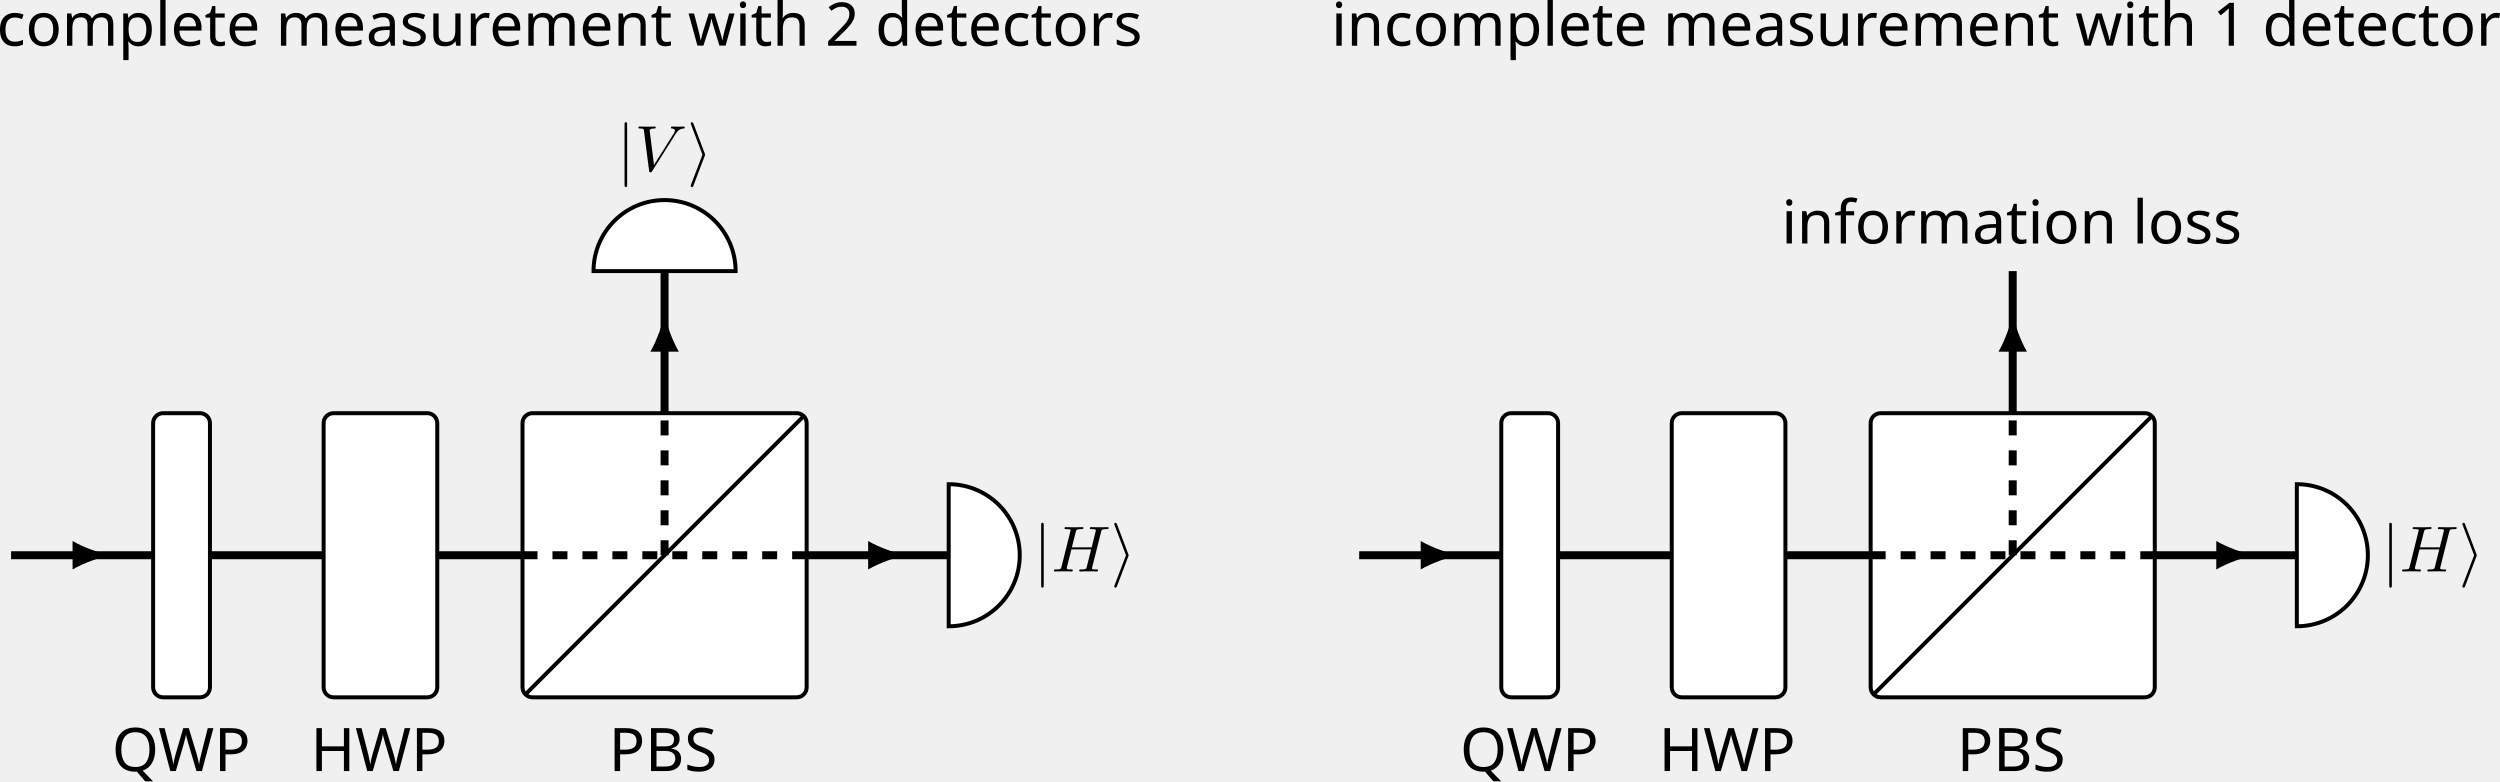
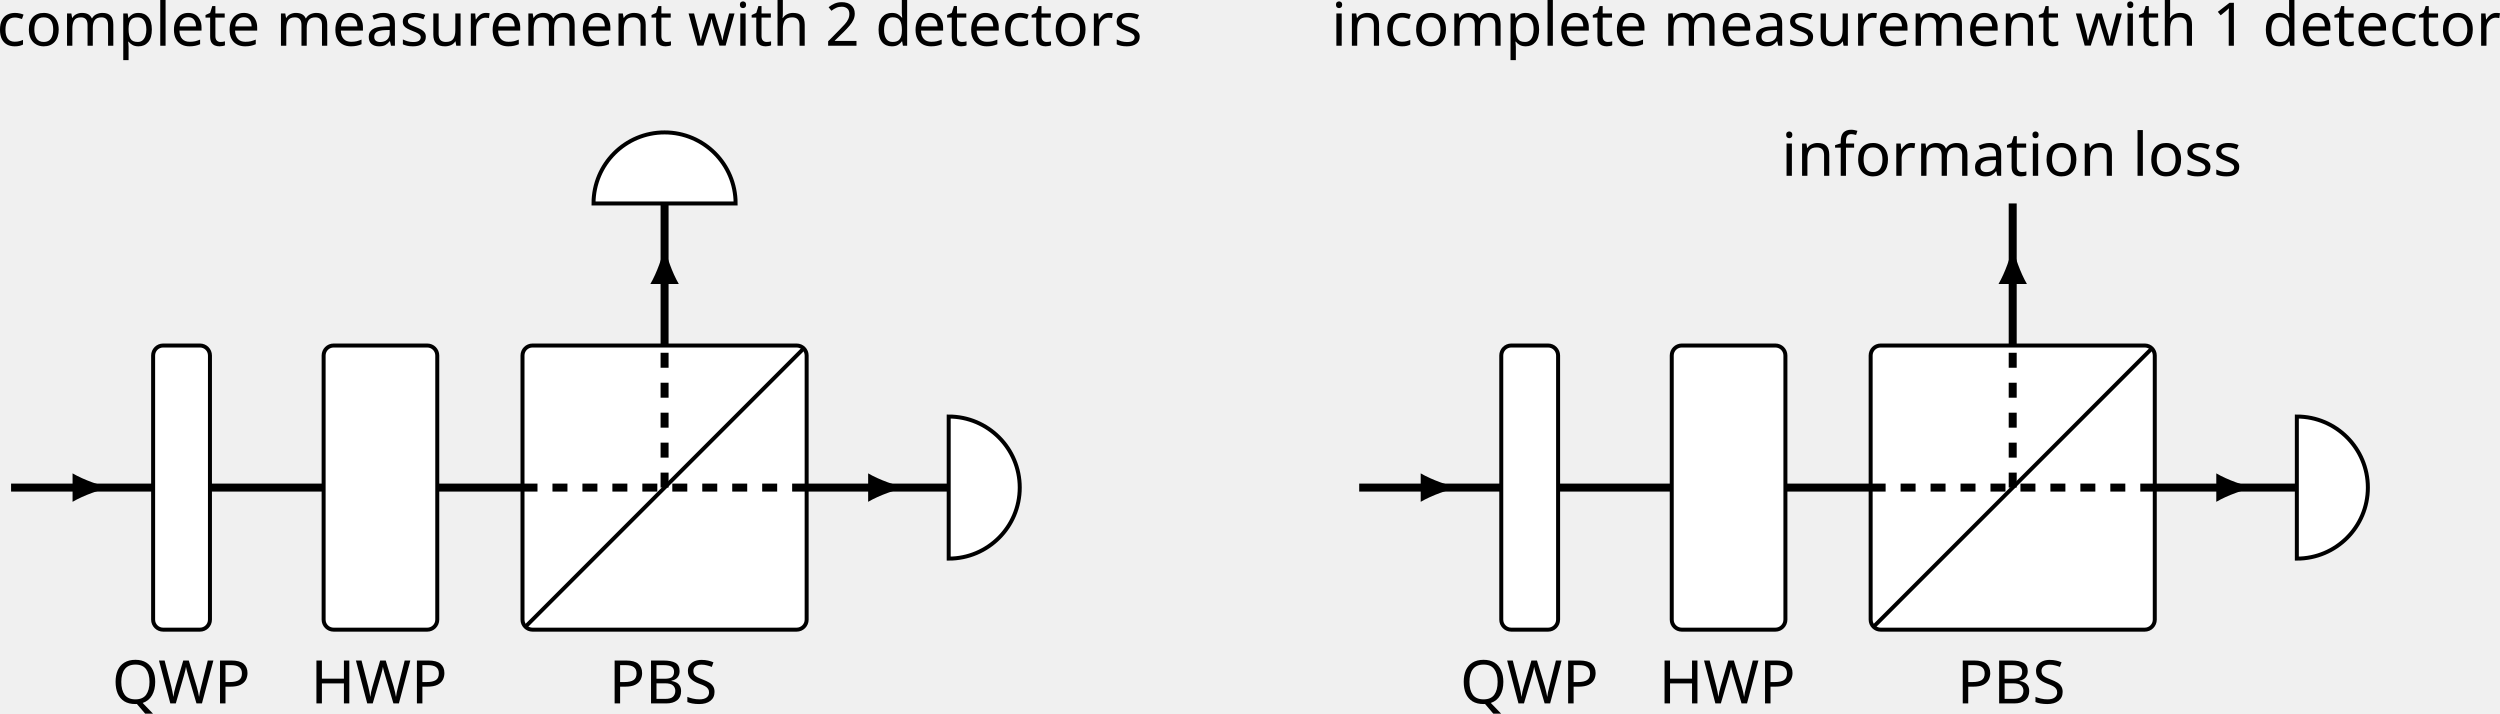
- <svg xmlns="http://www.w3.org/2000/svg" xmlns:xlink="http://www.w3.org/1999/xlink" width="498.827pt" height="155.895pt" viewBox="0 0 498.827 155.895" version="1.1" id="svg577">
+ <svg xmlns="http://www.w3.org/2000/svg" width="498.827pt" height="142.395pt" viewBox="0 0 498.827 142.395" version="1.1" id="svg577">
  <defs id="defs237">
    <g id="g235">
      <g id="glyph-0-0" />
      <g id="glyph-0-1">
        <path d="m 4.172,-0.203 c -0.703,-0.266 -2.156,-1.203 -2.156,-4.188 0,-3.375 1.812,-4.422 3.016,-4.422 1.25,0 3.016,1.125 3.016,4.422 0,1.016 -0.156,2.844 -1.531,3.844 -0.281,-0.719 -0.703,-1.375 -1.469,-1.375 -0.656,0 -1.062,0.562 -1.062,1.094 0,0.344 0.172,0.594 0.188,0.625 z m 2,-0.141 c -0.438,0.25 -0.844,0.312 -1.141,0.312 -0.656,0 -0.75,-0.609 -0.75,-0.797 0,-0.375 0.266,-0.797 0.766,-0.797 0.703,0 0.984,0.531 1.125,1.281 z m 0.531,0.25 C 8.234,-0.781 9.344,-2.438 9.344,-4.391 9.344,-7.031 7.391,-9.125 5.031,-9.125 c -2.328,0 -4.312,2.062 -4.312,4.734 0,2.609 1.969,4.672 4.312,4.672 0.406,0 0.859,-0.078 1.234,-0.188 0.203,1.234 0.375,2.422 1.578,2.422 1.328,0 1.578,-1.719 1.578,-2.391 0,-0.125 0,-0.266 -0.141,-0.266 -0.125,0 -0.141,0.109 -0.156,0.234 -0.078,0.703 -0.609,1.078 -1.172,1.078 -0.609,0 -0.938,-0.438 -1.25,-1.266 z m 0,0" id="path146" />
      </g>
      <g id="glyph-0-2">
        <path d="M 11.781,-7.578 C 12,-8.312 12.562,-8.453 13.062,-8.453 V -8.844 c -0.375,0.016 -0.781,0.031 -1.172,0.031 -0.375,0 -1.203,-0.016 -1.547,-0.031 v 0.391 c 0.875,0.016 1.125,0.453 1.125,0.688 0,0.078 -0.031,0.188 -0.062,0.266 l -1.938,5.984 -2.078,-6.344 c 0,-0.062 -0.031,-0.125 -0.031,-0.203 0,-0.391 0.75,-0.391 1.094,-0.391 V -8.844 c -0.469,0.031 -1.359,0.031 -1.844,0.031 -0.5,0 -1.047,-0.016 -1.578,-0.031 v 0.391 c 0.734,0 1,0 1.156,0.469 l 0.281,0.906 -1.797,5.562 -2.078,-6.375 C 2.578,-7.922 2.562,-8.016 2.562,-8.062 c 0,-0.391 0.75,-0.391 1.094,-0.391 V -8.844 C 3.188,-8.812 2.312,-8.812 1.812,-8.812 c -0.484,0 -1.047,-0.016 -1.578,-0.031 v 0.391 c 0.969,0 1.016,0.078 1.172,0.547 L 4,0.031 c 0.047,0.125 0.078,0.25 0.25,0.25 0.188,0 0.203,-0.094 0.25,-0.25 l 2.141,-6.578 2.156,6.578 c 0.031,0.125 0.078,0.25 0.25,0.25 0.172,0 0.203,-0.094 0.25,-0.25 z m 0,0" id="path149" />
      </g>
      <g id="glyph-0-3">
        <path d="M 2.938,-4.094 H 5.125 c 1.562,0 2.953,-1.047 2.953,-2.344 0,-1.266 -1.281,-2.406 -3.047,-2.406 H 0.453 v 0.391 h 0.312 c 1,0 1.016,0.156 1.016,0.609 v 6.828 c 0,0.469 -0.016,0.609 -1.016,0.609 h -0.312 V 0 c 0.453,-0.031 1.406,-0.031 1.906,-0.031 0.484,0 1.469,0 1.922,0.031 v -0.406 h -0.312 c -1,0 -1.031,-0.141 -1.031,-0.609 z M 2.906,-4.438 v -3.484 c 0,-0.438 0.016,-0.531 0.625,-0.531 H 4.688 c 2.062,0 2.062,1.375 2.062,2.016 0,0.609 0,2 -2.062,2 z m 0,0" id="path152" />
      </g>
      <g id="glyph-0-4">
        <path d="m 7.938,-7.844 c 0,-0.453 0.031,-0.609 1.031,-0.609 h 0.312 V -8.844 C 8.828,-8.812 7.859,-8.812 7.375,-8.812 c -0.5,0 -1.469,0 -1.922,-0.031 v 0.391 h 0.312 c 1,0 1.016,0.156 1.016,0.609 V -4.812 H 2.922 v -3.031 c 0,-0.453 0.016,-0.609 1.016,-0.609 H 4.25 V -8.844 C 3.797,-8.812 2.844,-8.812 2.344,-8.812 c -0.484,0 -1.469,0 -1.922,-0.031 v 0.391 h 0.312 c 1,0 1.031,0.156 1.031,0.609 v 6.828 c 0,0.469 -0.031,0.609 -1.031,0.609 h -0.312 V 0 C 0.875,-0.031 1.844,-0.031 2.328,-0.031 c 0.5,0 1.469,0 1.922,0.031 V -0.406 H 3.938 c -1,0 -1.016,-0.141 -1.016,-0.609 V -4.406 H 6.781 v 3.391 c 0,0.469 -0.016,0.609 -1.016,0.609 h -0.312 V 0 c 0.453,-0.031 1.406,-0.031 1.906,-0.031 0.484,0 1.469,0 1.922,0.031 v -0.406 h -0.312 c -1,0 -1.031,-0.141 -1.031,-0.609 z m 0,0" id="path155" />
      </g>
      <g id="glyph-0-5">
        <path d="m 2.875,-4.734 v -3.188 c 0,-0.438 0.031,-0.531 0.641,-0.531 h 1.594 c 1.266,0 1.719,1.109 1.719,1.797 0,0.828 -0.641,1.922 -2.078,1.922 z M 5.938,-4.625 c 1.25,-0.25 2.141,-1.078 2.141,-2.031 0,-1.125 -1.188,-2.188 -2.875,-2.188 H 0.469 v 0.391 h 0.312 c 1,0 1.016,0.156 1.016,0.609 v 6.828 c 0,0.469 -0.016,0.609 -1.016,0.609 H 0.469 V 0 H 5.547 C 7.266,0 8.438,-1.156 8.438,-2.375 c 0,-1.125 -1.062,-2.094 -2.5,-2.25 z M 5.125,-0.406 H 3.516 C 2.906,-0.406 2.875,-0.5 2.875,-0.922 v -3.531 h 2.438 c 1.281,0 1.828,1.203 1.828,2.062 0,0.922 -0.672,1.984 -2.016,1.984 z m 0,0" id="path158" />
      </g>
      <g id="glyph-0-6">
        <path d="m 4.516,-5.031 -1.656,-0.391 c -0.797,-0.203 -1.312,-0.906 -1.312,-1.656 0,-0.906 0.703,-1.688 1.719,-1.688 2.156,0 2.453,2.125 2.531,2.703 0,0.078 0,0.156 0.156,0.156 0.156,0 0.156,-0.062 0.156,-0.312 v -2.609 c 0,-0.219 0,-0.297 -0.141,-0.297 -0.094,0 -0.094,0 -0.188,0.156 l -0.453,0.75 C 4.938,-8.594 4.406,-9.125 3.25,-9.125 c -1.438,0 -2.531,1.141 -2.531,2.5 0,1.078 0.688,2.031 1.703,2.375 0.141,0.047 0.797,0.203 1.703,0.422 0.359,0.094 0.75,0.188 1.109,0.672 0.266,0.328 0.406,0.766 0.406,1.188 0,0.922 -0.656,1.859 -1.734,1.859 -0.391,0 -1.375,-0.078 -2.047,-0.703 -0.766,-0.703 -0.797,-1.531 -0.812,-2 -0.016,-0.125 -0.109,-0.125 -0.156,-0.125 -0.172,0 -0.172,0.094 -0.172,0.328 v 2.578 c 0,0.219 0,0.312 0.156,0.312 0.078,0 0.094,-0.016 0.188,-0.172 0,0 0.031,-0.047 0.469,-0.734 0.406,0.438 1.234,0.906 2.375,0.906 1.516,0 2.562,-1.266 2.562,-2.688 0,-1.297 -0.859,-2.359 -1.953,-2.625 z m 0,0" id="path161" />
      </g>
      <g id="glyph-0-7">
        <path d="m 1.516,-2.828 c 0,-2.109 1.062,-2.656 1.75,-2.656 0.109,0 0.938,0.016 1.391,0.484 -0.531,0.031 -0.609,0.422 -0.609,0.594 0,0.344 0.234,0.594 0.594,0.594 0.328,0 0.594,-0.219 0.594,-0.609 0,-0.875 -0.984,-1.375 -1.984,-1.375 -1.625,0 -2.812,1.391 -2.812,3 0,1.656 1.281,2.938 2.781,2.938 1.75,0 2.156,-1.547 2.156,-1.688 0,-0.125 -0.125,-0.125 -0.172,-0.125 -0.109,0 -0.141,0.047 -0.172,0.125 -0.375,1.203 -1.203,1.359 -1.688,1.359 -0.688,0 -1.828,-0.547 -1.828,-2.641 z m 0,0" id="path164" />
      </g>
      <g id="glyph-0-8">
        <path d="m 6.094,-2.766 c 0,-1.672 -1.281,-3.031 -2.859,-3.031 -1.609,0 -2.875,1.406 -2.875,3.031 0,1.672 1.344,2.906 2.859,2.906 1.578,0 2.875,-1.266 2.875,-2.906 z M 3.234,-0.188 c -0.547,0 -1.125,-0.266 -1.469,-0.859 C 1.438,-1.625 1.438,-2.406 1.438,-2.875 c 0,-0.5 0,-1.203 0.312,-1.781 0.344,-0.594 0.953,-0.859 1.469,-0.859 0.578,0 1.141,0.281 1.469,0.844 C 5.031,-4.125 5.031,-3.375 5.031,-2.875 c 0,0.469 0,1.172 -0.297,1.734 -0.281,0.578 -0.844,0.953 -1.5,0.953 z m 0,0" id="path167" />
      </g>
      <g id="glyph-0-9">
        <path d="m 1.422,-4.453 v 3.469 c 0,0.578 -0.141,0.578 -1,0.578 V 0 C 0.875,-0.016 1.531,-0.031 1.875,-0.031 c 0.344,0 1.016,0.016 1.453,0.031 v -0.406 c -0.859,0 -1.016,0 -1.016,-0.578 V -3.375 c 0,-1.344 0.922,-2.062 1.75,-2.062 0.828,0 0.969,0.703 0.969,1.438 v 3.016 c 0,0.578 -0.141,0.578 -1.016,0.578 V 0 C 4.469,-0.016 5.125,-0.031 5.484,-0.031 c 0.328,0 1,0.016 1.453,0.031 v -0.406 c -0.875,0 -1.016,0 -1.016,-0.578 V -3.375 c 0,-1.344 0.922,-2.062 1.75,-2.062 0.812,0 0.953,0.703 0.953,1.438 v 3.016 c 0,0.578 -0.141,0.578 -1.016,0.578 V 0 c 0.453,-0.016 1.125,-0.031 1.469,-0.031 0.344,0 1.016,0.016 1.453,0.031 v -0.406 c -0.672,0 -1,0 -1.016,-0.391 v -2.469 c 0,-1.109 0,-1.516 -0.391,-1.984 -0.188,-0.219 -0.609,-0.469 -1.359,-0.469 -1.094,0 -1.672,0.766 -1.891,1.266 -0.172,-1.125 -1.141,-1.266 -1.719,-1.266 -0.938,0 -1.547,0.547 -1.922,1.359 V -5.719 l -1.812,0.141 V -5.188 c 0.906,0 1,0.094 1,0.734 z m 0,0" id="path170" />
      </g>
      <g id="glyph-0-10">
        <path d="m 2.234,-4.875 v -0.844 l -1.875,0.141 V -5.188 c 0.922,0 1.016,0.078 1.016,0.656 v 6.062 c 0,0.578 -0.141,0.578 -1.016,0.578 v 0.406 C 0.797,2.5 1.484,2.469 1.812,2.469 c 0.344,0 1.016,0.031 1.469,0.047 v -0.406 c -0.875,0 -1.016,0 -1.016,-0.578 V -0.766 C 2.328,-0.562 2.875,0.141 3.859,0.141 5.406,0.141 6.75,-1.125 6.75,-2.797 6.75,-4.438 5.484,-5.719 4.047,-5.719 c -1.016,0 -1.562,0.562 -1.812,0.844 z m 0.031,3.391 v -2.875 C 2.641,-5.031 3.281,-5.406 3.938,-5.406 c 0.953,0 1.734,1.141 1.734,2.609 0,1.562 -0.906,2.656 -1.859,2.656 -0.516,0 -1.016,-0.266 -1.359,-0.797 -0.188,-0.266 -0.188,-0.281 -0.188,-0.547 z m 0,0" id="path173" />
      </g>
      <g id="glyph-0-11">
        <path d="m 2.297,-8.984 -1.875,0.141 v 0.391 c 0.906,0 1.016,0.094 1.016,0.734 v 6.734 c 0,0.578 -0.141,0.578 -1.016,0.578 V 0 c 0.438,-0.016 1.125,-0.031 1.438,-0.031 0.328,0 0.969,0.016 1.438,0.031 v -0.406 c -0.859,0 -1,0 -1,-0.578 z m 0,0" id="path176" />
      </g>
      <g id="glyph-0-12">
        <path d="m 1.453,-3.266 c 0.078,-1.922 1.156,-2.25 1.609,-2.25 1.328,0 1.453,1.75 1.453,2.25 z M 1.438,-2.984 h 3.609 c 0.297,0 0.328,0 0.328,-0.281 0,-1.281 -0.703,-2.531 -2.312,-2.531 -1.516,0 -2.703,1.328 -2.703,2.953 0,1.734 1.359,2.984 2.859,2.984 1.578,0 2.156,-1.438 2.156,-1.688 0,-0.125 -0.109,-0.156 -0.172,-0.156 -0.109,0 -0.141,0.078 -0.172,0.188 C 4.578,-0.188 3.422,-0.188 3.297,-0.188 2.641,-0.188 2.125,-0.562 1.828,-1.047 1.438,-1.672 1.438,-2.531 1.438,-2.984 Z m 0,0" id="path179" />
      </g>
      <g id="glyph-0-13">
        <path d="M 2.234,-5.188 H 4.094 V -5.578 H 2.234 V -7.969 h -0.312 c -0.016,1.062 -0.406,2.453 -1.672,2.5 v 0.281 h 1.094 v 3.578 c 0,1.594 1.203,1.75 1.672,1.75 0.922,0 1.281,-0.922 1.281,-1.75 V -2.344 h -0.312 V -1.625 c 0,0.953 -0.391,1.438 -0.875,1.438 -0.875,0 -0.875,-1.172 -0.875,-1.391 z m 0,0" id="path182" />
      </g>
      <g id="glyph-0-14">
        <path d="m 4.312,-0.984 c 0.047,0.516 0.406,1.062 1.016,1.062 0.266,0 1.062,-0.188 1.062,-1.234 V -1.875 H 6.062 v 0.719 c 0,0.75 -0.328,0.828 -0.469,0.828 -0.422,0 -0.484,-0.578 -0.484,-0.641 V -3.562 c 0,-0.547 0,-1.047 -0.453,-1.531 C 4.141,-5.594 3.5,-5.797 2.875,-5.797 c -1.062,0 -1.953,0.609 -1.953,1.453 0,0.391 0.25,0.609 0.594,0.609 0.359,0 0.594,-0.25 0.594,-0.594 0,-0.156 -0.062,-0.578 -0.656,-0.594 0.344,-0.453 0.984,-0.594 1.391,-0.594 0.641,0 1.375,0.5 1.375,1.656 V -3.375 c -0.656,0.031 -1.562,0.078 -2.375,0.453 -0.969,0.453 -1.297,1.125 -1.297,1.688 0,1.047 1.25,1.375 2.062,1.375 0.859,0 1.453,-0.516 1.703,-1.125 z m -0.094,-2.125 V -1.812 c 0,1.234 -0.922,1.672 -1.516,1.672 -0.625,0 -1.156,-0.453 -1.156,-1.109 0,-0.703 0.531,-1.781 2.672,-1.859 z m 0,0" id="path185" />
      </g>
      <g id="glyph-0-15">
        <path d="m 2.688,-2.516 c 0.297,0.047 1.359,0.266 1.359,1.188 0,0.672 -0.453,1.188 -1.469,1.188 -1.094,0 -1.562,-0.734 -1.797,-1.844 -0.047,-0.172 -0.062,-0.219 -0.188,-0.219 -0.172,0 -0.172,0.094 -0.172,0.328 v 1.703 c 0,0.219 0,0.312 0.141,0.312 0.078,0 0.078,-0.016 0.328,-0.25 0.031,-0.031 0.031,-0.062 0.266,-0.312 0.562,0.547 1.156,0.562 1.422,0.562 1.484,0 2.078,-0.859 2.078,-1.797 0,-0.688 -0.375,-1.078 -0.531,-1.234 -0.438,-0.406 -0.938,-0.516 -1.484,-0.625 -0.719,-0.141 -1.594,-0.312 -1.594,-1.062 0,-0.453 0.344,-0.984 1.453,-0.984 1.422,0 1.484,1.172 1.516,1.578 0.016,0.109 0.125,0.109 0.156,0.109 0.172,0 0.172,-0.062 0.172,-0.312 v -1.297 c 0,-0.234 0,-0.312 -0.141,-0.312 -0.078,0 -0.094,0 -0.266,0.156 C 3.906,-5.594 3.766,-5.484 3.719,-5.438 3.219,-5.797 2.688,-5.797 2.5,-5.797 c -1.578,0 -2.078,0.859 -2.078,1.594 0,0.453 0.219,0.812 0.562,1.094 0.422,0.344 0.781,0.422 1.703,0.594 z m 0,0" id="path188" />
      </g>
      <g id="glyph-0-16">
        <path d="m 5.062,-1.016 v 1.156 L 6.938,0 V -0.406 C 6.016,-0.406 5.922,-0.5 5.922,-1.125 v -4.594 l -1.906,0.141 V -5.188 c 0.906,0 1.016,0.094 1.016,0.734 v 2.297 c 0,1.141 -0.625,2.016 -1.578,2.016 C 2.375,-0.141 2.312,-0.75 2.312,-1.422 V -5.719 L 0.422,-5.578 V -5.188 c 1,0 1,0.047 1,1.203 v 1.938 c 0,1.016 0,2.188 1.969,2.188 0.734,0 1.297,-0.359 1.672,-1.156 z m 0,0" id="path191" />
      </g>
      <g id="glyph-0-17">
        <path d="M 2.156,-4.297 V -5.719 L 0.359,-5.578 V -5.188 c 0.906,0 1.016,0.094 1.016,0.734 v 3.469 c 0,0.578 -0.141,0.578 -1.016,0.578 V 0 c 0.516,-0.016 1.125,-0.031 1.484,-0.031 0.516,0 1.125,0 1.641,0.031 V -0.406 H 3.219 c -0.969,0 -0.984,-0.141 -0.984,-0.609 V -3 c 0,-1.281 0.531,-2.438 1.516,-2.438 0.094,0 0.125,0 0.156,0.016 -0.047,0 -0.312,0.156 -0.312,0.5 0,0.359 0.281,0.562 0.562,0.562 0.234,0 0.562,-0.156 0.562,-0.578 0,-0.406 -0.406,-0.781 -0.969,-0.781 -0.938,0 -1.406,0.859 -1.594,1.422 z m 0,0" id="path194" />
      </g>
      <g id="glyph-0-18">
        <path d="m 1.422,-4.453 v 3.469 c 0,0.578 -0.141,0.578 -1,0.578 V 0 C 0.875,-0.016 1.531,-0.031 1.875,-0.031 c 0.344,0 1.016,0.016 1.453,0.031 v -0.406 c -0.859,0 -1.016,0 -1.016,-0.578 V -3.375 c 0,-1.344 0.922,-2.062 1.75,-2.062 0.828,0 0.969,0.703 0.969,1.438 v 3.016 c 0,0.578 -0.141,0.578 -1.016,0.578 V 0 C 4.469,-0.016 5.125,-0.031 5.484,-0.031 c 0.328,0 1,0.016 1.453,0.031 v -0.406 c -0.688,0 -1,0 -1.016,-0.391 v -2.469 c 0,-1.109 0,-1.516 -0.406,-1.984 C 5.344,-5.469 4.906,-5.719 4.156,-5.719 c -0.938,0 -1.547,0.547 -1.922,1.359 V -5.719 l -1.812,0.141 V -5.188 c 0.906,0 1,0.094 1,0.734 z m 0,0" id="path197" />
      </g>
      <g id="glyph-0-19">
        <path d="M 8.016,-4.359 C 8.25,-5 8.656,-5.172 9.109,-5.188 v -0.391 c -0.281,0.016 -0.656,0.031 -0.953,0.031 -0.375,0 -0.953,-0.016 -1.203,-0.031 V -5.188 c 0.469,0.016 0.75,0.25 0.75,0.625 0,0.078 0,0.109 -0.062,0.281 L 6.469,-0.969 5.188,-4.578 c -0.062,-0.156 -0.078,-0.188 -0.078,-0.25 C 5.109,-5.188 5.625,-5.188 5.875,-5.188 V -5.578 C 5.5,-5.562 4.844,-5.547 4.531,-5.547 4.141,-5.547 3.766,-5.562 3.375,-5.578 V -5.188 c 0.484,0 0.688,0.031 0.828,0.203 C 4.266,-4.906 4.406,-4.516 4.5,-4.281 L 3.375,-1.141 2.156,-4.594 C 2.078,-4.75 2.078,-4.781 2.078,-4.828 2.078,-5.188 2.594,-5.188 2.844,-5.188 v -0.391 c -0.375,0.016 -1.109,0.031 -1.406,0.031 -0.047,0 -0.734,-0.016 -1.203,-0.031 V -5.188 c 0.641,0 0.797,0.047 0.953,0.453 l 1.641,4.594 c 0.062,0.172 0.094,0.281 0.266,0.281 0.172,0 0.203,-0.078 0.266,-0.25 L 4.656,-3.781 5.984,-0.109 c 0.047,0.141 0.094,0.25 0.266,0.25 0.156,0 0.203,-0.109 0.25,-0.25 z m 0,0" id="path200" />
      </g>
      <g id="glyph-0-20">
        <path d="m 2.297,-5.719 -1.812,0.141 V -5.188 c 0.844,0 0.953,0.078 0.953,0.719 v 3.484 c 0,0.578 -0.141,0.578 -1.016,0.578 V 0 c 0.422,-0.016 1.125,-0.031 1.438,-0.031 0.453,0 0.906,0.016 1.344,0.031 v -0.406 c -0.859,0 -0.906,-0.062 -0.906,-0.562 z M 2.344,-7.984 c 0,-0.406 -0.328,-0.688 -0.688,-0.688 -0.406,0 -0.688,0.359 -0.688,0.688 0,0.359 0.281,0.688 0.688,0.688 0.359,0 0.688,-0.266 0.688,-0.688 z m 0,0" id="path203" />
      </g>
      <g id="glyph-0-21">
        <path d="m 1.422,-0.984 c 0,0.578 -0.141,0.578 -1,0.578 V 0 C 0.875,-0.016 1.531,-0.031 1.875,-0.031 c 0.344,0 1.016,0.016 1.453,0.031 v -0.406 c -0.859,0 -1.016,0 -1.016,-0.578 V -3.375 c 0,-1.344 0.922,-2.062 1.75,-2.062 0.828,0 0.969,0.703 0.969,1.438 v 3.016 c 0,0.578 -0.141,0.578 -1.016,0.578 V 0 C 4.469,-0.016 5.125,-0.031 5.484,-0.031 c 0.328,0 1,0.016 1.453,0.031 v -0.406 c -0.688,0 -1,0 -1.016,-0.391 v -2.469 c 0,-1.109 0,-1.516 -0.406,-1.984 C 5.344,-5.469 4.906,-5.719 4.156,-5.719 c -1.094,0 -1.656,0.766 -1.875,1.266 v -4.531 L 0.422,-8.844 v 0.391 c 0.906,0 1,0.094 1,0.734 z m 0,0" id="path206" />
      </g>
      <g id="glyph-0-22">
        <path d="m 1.641,-1 1.375,-1.328 C 5.031,-4.125 5.812,-4.812 5.812,-6.109 5.812,-7.594 4.656,-8.625 3.062,-8.625 c -1.453,0 -2.422,1.188 -2.422,2.344 0,0.719 0.656,0.719 0.688,0.719 C 1.547,-5.562 2,-5.719 2,-6.25 2,-6.578 1.781,-6.922 1.328,-6.922 c -0.109,0 -0.141,0 -0.172,0.016 0.297,-0.844 1,-1.312 1.75,-1.312 1.172,0 1.734,1.047 1.734,2.109 0,1.031 -0.656,2.062 -1.359,2.859 L 0.797,-0.484 C 0.641,-0.344 0.641,-0.312 0.641,0 h 4.812 L 5.812,-2.25 H 5.484 C 5.422,-1.859 5.344,-1.297 5.203,-1.094 5.109,-1 4.266,-1 3.984,-1 Z m 0,0" id="path209" />
      </g>
      <g id="glyph-0-23">
        <path d="M 4.922,-0.719 V 0.141 L 6.828,0 V -0.406 C 5.922,-0.406 5.812,-0.5 5.812,-1.125 V -8.984 L 3.953,-8.844 v 0.391 c 0.906,0 1.016,0.094 1.016,0.734 v 2.797 C 4.578,-5.391 4.031,-5.719 3.328,-5.719 c -1.531,0 -2.891,1.266 -2.891,2.938 0,1.641 1.266,2.922 2.75,2.922 0.828,0 1.406,-0.438 1.734,-0.859 z m 0,-3.469 v 2.656 c 0,0.234 0,0.266 -0.141,0.484 -0.391,0.625 -0.969,0.906 -1.531,0.906 -0.578,0 -1.047,-0.344 -1.359,-0.828 -0.344,-0.531 -0.375,-1.266 -0.375,-1.797 0,-0.484 0.031,-1.266 0.406,-1.844 C 2.188,-5.016 2.688,-5.438 3.375,-5.438 c 0.453,0 1,0.188 1.406,0.781 0.141,0.219 0.141,0.234 0.141,0.469 z m 0,0" id="path212" />
      </g>
      <g id="glyph-0-24">
        <path d="m 2.266,-5.578 v -1.5 c 0,-1.141 0.625,-1.766 1.188,-1.766 0.047,0 0.234,0 0.438,0.094 C 3.734,-8.703 3.5,-8.531 3.5,-8.219 c 0,0.297 0.203,0.562 0.547,0.562 0.391,0 0.578,-0.266 0.578,-0.562 0,-0.484 -0.484,-0.906 -1.172,-0.906 -0.906,0 -2,0.672 -2,2.047 v 1.5 H 0.422 V -5.188 h 1.031 v 4.203 c 0,0.578 -0.141,0.578 -1.016,0.578 V 0 c 0.516,-0.016 1.109,-0.031 1.484,-0.031 0.516,0 1.125,0 1.641,0.031 V -0.406 H 3.297 c -0.969,0 -0.984,-0.141 -0.984,-0.609 V -5.188 h 1.469 v -0.391 z m 0,0" id="path215" />
      </g>
      <g id="glyph-0-25">
        <path d="m 3.812,-8.297 c 0,-0.297 0,-0.328 -0.297,-0.328 -0.812,0.828 -1.953,0.828 -2.359,0.828 v 0.406 c 0.25,0 1.016,0 1.688,-0.344 v 6.719 c 0,0.453 -0.031,0.609 -1.203,0.609 H 1.234 V 0 C 1.688,-0.031 2.812,-0.031 3.328,-0.031 c 0.516,0 1.641,0 2.094,0.031 V -0.406 H 5.016 C 3.844,-0.406 3.812,-0.547 3.812,-1.016 Z m 0,0" id="path218" />
      </g>
      <g id="glyph-1-0" />
      <g id="glyph-1-1">
        <path d="m 2.062,-9.25 c 0,-0.234 0,-0.469 -0.266,-0.469 -0.25,0 -0.25,0.234 -0.25,0.469 V 2.766 c 0,0.234 0,0.469 0.25,0.469 C 2.062,3.234 2.062,3 2.062,2.766 Z m 0,0" id="path222" />
      </g>
      <g id="glyph-1-2">
        <path d="m 3.531,-3.016 c 0.062,-0.156 0.062,-0.188 0.062,-0.219 0,-0.047 0,-0.062 -0.062,-0.219 L 1.266,-9.422 C 1.188,-9.641 1.109,-9.719 0.969,-9.719 c -0.141,0 -0.25,0.125 -0.25,0.266 0,0.031 0,0.062 0.062,0.203 L 3.062,-3.234 0.781,2.75 c -0.062,0.141 -0.062,0.172 -0.062,0.234 0,0.141 0.109,0.25 0.25,0.25 0.172,0 0.219,-0.125 0.281,-0.25 z m 0,0" id="path225" />
      </g>
      <g id="glyph-2-0" />
      <g id="glyph-2-1">
        <path d="M 9.891,-7.844 C 10,-8.312 10.031,-8.453 10.969,-8.453 c 0.344,0 0.438,0 0.438,-0.25 0,-0.141 -0.141,-0.141 -0.172,-0.141 -0.359,0 -1.297,0.031 -1.656,0.031 -0.375,0 -1.297,-0.031 -1.672,-0.031 -0.109,0 -0.25,0 -0.25,0.25 0,0.141 0.109,0.141 0.359,0.141 0.031,0 0.281,0 0.5,0.031 0.234,0.031 0.344,0.047 0.344,0.203 0,0.062 -0.016,0.078 -0.047,0.25 L 8.031,-4.812 H 4.078 L 4.844,-7.844 C 4.969,-8.312 5,-8.453 5.938,-8.453 c 0.328,0 0.438,0 0.438,-0.25 0,-0.141 -0.141,-0.141 -0.188,-0.141 -0.359,0 -1.297,0.031 -1.656,0.031 -0.375,0 -1.297,-0.031 -1.672,-0.031 -0.094,0 -0.25,0 -0.25,0.25 0,0.141 0.125,0.141 0.375,0.141 0.016,0 0.266,0 0.484,0.031 0.234,0.031 0.359,0.047 0.359,0.203 0,0.062 -0.016,0.094 -0.062,0.25 L 2.031,-1.016 C 1.906,-0.5 1.875,-0.406 0.859,-0.406 0.625,-0.406 0.5,-0.406 0.5,-0.141 0.5,0 0.656,0 0.688,0 c 0.359,0 1.281,-0.031 1.641,-0.031 0.281,0 0.562,0 0.828,0 C 3.453,-0.031 3.734,0 4,0 c 0.109,0 0.266,0 0.266,-0.266 0,-0.141 -0.125,-0.141 -0.359,-0.141 -0.484,0 -0.844,0 -0.844,-0.234 0,-0.078 0.016,-0.141 0.031,-0.219 L 3.984,-4.406 h 3.938 c -0.531,2.156 -0.844,3.391 -0.891,3.578 -0.125,0.406 -0.375,0.422 -1.172,0.422 -0.203,0 -0.312,0 -0.312,0.266 C 5.547,0 5.703,0 5.719,0 6.094,0 7,-0.031 7.375,-0.031 c 0.266,0 0.547,0 0.828,0 0.281,0 0.562,0.031 0.844,0.031 0.094,0 0.25,0 0.25,-0.266 0,-0.141 -0.109,-0.141 -0.359,-0.141 -0.484,0 -0.844,0 -0.844,-0.234 0,-0.078 0.031,-0.141 0.047,-0.219 z m 0,0" id="path229" />
      </g>
      <g id="glyph-2-2">
        <path d="m 8.141,-7.375 c 0.625,-1 1.172,-1.047 1.656,-1.078 0.156,0 0.156,-0.219 0.156,-0.234 0,-0.109 -0.062,-0.156 -0.156,-0.156 -0.344,0 -0.719,0.031 -1.062,0.031 -0.438,0 -0.875,-0.031 -1.281,-0.031 -0.078,0 -0.25,0 -0.25,0.25 0,0.141 0.109,0.141 0.203,0.141 C 7.766,-8.422 8,-8.297 8,-8.016 8,-7.828 7.812,-7.531 7.812,-7.531 l -3.984,6.328 -0.875,-6.859 c 0,-0.219 0.297,-0.391 0.891,-0.391 0.188,0 0.328,0 0.328,-0.25 0,-0.125 -0.109,-0.141 -0.188,-0.141 -0.516,0 -1.062,0.031 -1.594,0.031 -0.234,0 -0.484,-0.016 -0.719,-0.016 -0.234,0 -0.484,-0.016 -0.703,-0.016 -0.094,0 -0.25,0 -0.25,0.25 0,0.141 0.125,0.141 0.328,0.141 0.734,0 0.734,0.125 0.781,0.453 L 2.844,-0.016 C 2.891,0.25 2.938,0.281 3.109,0.281 3.312,0.281 3.375,0.219 3.469,0.047 Z m 0,0" id="path232" />
      </g>
    </g>
  </defs>
-   <g id="g1519" transform="translate(0.6634481,2.994191)">
-     <path fill="none" stroke-width="1.594" stroke-linecap="butt" stroke-linejoin="miter" stroke="#b30000" stroke-opacity="1" stroke-miterlimit="10" d="M 1.546,107.794 H 29.89" id="path239" style="stroke:#000000" />
-     <path fill-rule="nonzero" fill="#b30000" fill-opacity="1" d="m 21.386,107.794 c -2.02,-0.379 -5.301,-1.516 -7.57,-2.84 v 5.68 c 2.27,-1.328 5.551,-2.461 7.57,-2.84" id="path241" style="fill:#000000" />
-     <path fill="none" stroke-width="1.594" stroke-linecap="butt" stroke-linejoin="miter" stroke="#b30000" stroke-opacity="1" stroke-miterlimit="10" d="m 41.23,107.794 h 62.363" id="path243" style="fill:#000000;stroke:#000000" />
-     <path fill="none" stroke-width="1.594" stroke-linecap="butt" stroke-linejoin="miter" stroke="#b30000" stroke-opacity="1" stroke-miterlimit="10" d="m 160.288,107.794 h 28.344" id="path245" style="stroke:#000000" />
-     <path fill-rule="nonzero" fill="#b30000" fill-opacity="1" d="m 180.128,107.794 c -2.02,-0.379 -5.301,-1.516 -7.57,-2.84 v 5.68 c 2.27,-1.328 5.551,-2.461 7.57,-2.84" id="path247" style="fill:#000000" />
-     <path fill="none" stroke-width="1.594" stroke-linecap="butt" stroke-linejoin="miter" stroke="#b30000" stroke-opacity="1" stroke-miterlimit="10" d="M 131.94,79.447 V 51.099" id="path249" style="stroke:#000000" />
-     <path fill-rule="nonzero" fill="#b30000" fill-opacity="1" d="m 131.94,59.603 c -0.379,2.02 -1.516,5.301 -2.84,7.574 h 5.68 c -1.328,-2.273 -2.461,-5.555 -2.84,-7.574" id="path251" style="fill:#000000" />
-     <path fill-rule="nonzero" fill="#e6e6e6" fill-opacity="1" stroke-width="0.797" stroke-linecap="butt" stroke-linejoin="miter" stroke="#000000" stroke-opacity="1" stroke-miterlimit="10" d="m 31.882,136.142 h 7.355 c 1.102,0 1.992,-0.895 1.992,-1.996 V 81.439 c 0,-1.102 -0.891,-1.992 -1.992,-1.992 H 31.882 c -1.098,0 -1.992,0.891 -1.992,1.992 v 52.707 c 0,1.102 0.895,1.996 1.992,1.996 z m 0,0" id="path253" style="fill:#ffffff" />
-     <path fill-rule="nonzero" fill="#e6e6e6" fill-opacity="1" stroke-width="0.797" stroke-linecap="butt" stroke-linejoin="miter" stroke="#000000" stroke-opacity="1" stroke-miterlimit="10" d="m 65.901,136.142 h 18.691 c 1.098,0 1.992,-0.895 1.992,-1.996 V 81.439 c 0,-1.102 -0.895,-1.992 -1.992,-1.992 H 65.901 c -1.102,0 -1.992,0.891 -1.992,1.992 v 52.707 c 0,1.102 0.891,1.996 1.992,1.996 z m 0,0" id="path263" style="fill:#ffffff" />
-     <path fill-rule="nonzero" fill="#cce5ff" fill-opacity="1" stroke-width="0.797" stroke-linecap="butt" stroke-linejoin="miter" stroke="#000000" stroke-opacity="1" stroke-miterlimit="10" d="M 105.585,136.142 H 158.292 c 1.102,0 1.996,-0.895 1.996,-1.996 V 81.439 c 0,-1.102 -0.895,-1.992 -1.996,-1.992 h -52.707 c -1.102,0 -1.992,0.891 -1.992,1.992 v 52.707 c 0,1.102 0.891,1.996 1.992,1.996 z m 0,0" id="path273" style="fill:#ffffff" />
-     <path fill="none" stroke-width="0.797" stroke-linecap="butt" stroke-linejoin="miter" stroke="#000000" stroke-opacity="1" stroke-miterlimit="10" d="M 104.159,135.576 159.718,80.013" id="path283" style="fill:#ffffff" />
-     <path fill="none" stroke-width="1.594" stroke-linecap="butt" stroke-linejoin="miter" stroke="#b30000" stroke-opacity="1" stroke-dasharray="2.989, 2.989" stroke-miterlimit="10" d="m 103.593,107.794 h 56.695" id="path285" style="stroke:#000000" />
-     <path fill="none" stroke-width="1.594" stroke-linecap="butt" stroke-linejoin="miter" stroke="#b30000" stroke-opacity="1" stroke-dasharray="2.989, 2.989" stroke-miterlimit="10" d="M 131.94,107.794 V 79.447" id="path287" style="stroke:#000000" />
-     <path fill-rule="nonzero" fill="#bfbfbf" fill-opacity="1" stroke-width="0.797" stroke-linecap="butt" stroke-linejoin="miter" stroke="#000000" stroke-opacity="1" stroke-miterlimit="10" d="m 188.632,121.966 c 7.828,0 14.176,-6.344 14.176,-14.172 0,-7.828 -6.348,-14.176 -14.176,-14.176 z m 0,0" id="path289" style="fill:#ffffff" />
-     <use xlink:href="#glyph-1-1" x="216.927" y="115.359" id="use291" transform="translate(-11.3955,-4.326625)" style="fill:#000000;fill-opacity:1" />
-     <use xlink:href="#glyph-2-1" x="220.525" y="115.359" id="use295" transform="translate(-11.3955,-4.326625)" style="fill:#000000;fill-opacity:1" />
-     <use xlink:href="#glyph-1-2" x="232.34" y="115.359" id="use299" transform="translate(-11.3955,-4.326625)" style="fill:#000000;fill-opacity:1" />
-     <path fill-rule="nonzero" fill="#bfbfbf" fill-opacity="1" stroke-width="0.797" stroke-linecap="butt" stroke-linejoin="miter" stroke="#000000" stroke-opacity="1" stroke-miterlimit="10" d="m 146.112,51.099 c 0,-7.828 -6.344,-14.172 -14.172,-14.172 -7.828,0 -14.176,6.344 -14.176,14.172 z m 0,0" id="path303" style="fill:#ffffff" />
-     <use xlink:href="#glyph-1-1" x="133.802" y="35.426" id="use305" transform="translate(-11.3955,-4.326625)" style="fill:#000000;fill-opacity:1" />
-     <use xlink:href="#glyph-2-2" x="137.4" y="35.426" id="use309" transform="translate(-11.3955,-4.326625)" style="fill:#000000;fill-opacity:1" />
-     <use xlink:href="#glyph-1-2" x="147.83" y="35.426" id="use313" transform="translate(-11.3955,-4.326625)" style="fill:#000000;fill-opacity:1" />
-     <text xml:space="preserve" style="font-size:12px;line-height:1.25;font-family:'Times New Roman';-inkscape-font-specification:'Times New Roman, ';stroke-width:0.75" x="21.664" y="150.861" id="text1283">
-       <tspan id="tspan1281" style="font-style:normal;font-variant:normal;font-weight:normal;font-stretch:normal;font-size:12px;font-family:sans-serif;-inkscape-font-specification:sans-serif;stroke-width:0.75" x="21.664" y="150.861">QWP</tspan>
+   <g id="g1059" transform="translate(2.6226044e-8,-13.5)">
+     <path fill="none" stroke-width="1.594" stroke-linecap="butt" stroke-linejoin="miter" stroke="#b30000" stroke-opacity="1" stroke-miterlimit="10" d="M 2.209,110.789 H 30.553" id="path239" style="stroke:#000000" />
+     <path fill-rule="nonzero" fill="#b30000" fill-opacity="1" d="m 22.049,110.789 c -2.02,-0.379 -5.301,-1.516 -7.57,-2.84 v 5.68 c 2.27,-1.328 5.551,-2.461 7.57,-2.84" id="path241" style="fill:#000000" />
+     <path fill="none" stroke-width="1.594" stroke-linecap="butt" stroke-linejoin="miter" stroke="#b30000" stroke-opacity="1" stroke-miterlimit="10" d="M 41.893,110.789 H 104.256" id="path243" style="fill:#000000;stroke:#000000" />
+     <path fill="none" stroke-width="1.594" stroke-linecap="butt" stroke-linejoin="miter" stroke="#b30000" stroke-opacity="1" stroke-miterlimit="10" d="m 160.952,110.789 h 28.344" id="path245" style="stroke:#000000" />
+     <path fill-rule="nonzero" fill="#b30000" fill-opacity="1" d="m 180.791,110.789 c -2.02,-0.379 -5.301,-1.516 -7.57,-2.84 v 5.68 c 2.27,-1.328 5.551,-2.461 7.57,-2.84" id="path247" style="fill:#000000" />
+     <path fill="none" stroke-width="1.594" stroke-linecap="butt" stroke-linejoin="miter" stroke="#b30000" stroke-opacity="1" stroke-miterlimit="10" d="M 132.604,82.441 V 54.093" id="path249" style="stroke:#000000" />
+     <path fill-rule="nonzero" fill="#b30000" fill-opacity="1" d="m 132.604,62.597 c -0.379,2.02 -1.516,5.301 -2.84,7.574 h 5.68 c -1.328,-2.273 -2.461,-5.555 -2.84,-7.574" id="path251" style="fill:#000000" />
+     <path fill-rule="nonzero" fill="#e6e6e6" fill-opacity="1" stroke-width="0.797" stroke-linecap="butt" stroke-linejoin="miter" stroke="#000000" stroke-opacity="1" stroke-miterlimit="10" d="m 32.545,139.136 h 7.355 c 1.102,0 1.992,-0.895 1.992,-1.996 V 84.433 c 0,-1.102 -0.891,-1.992 -1.992,-1.992 h -7.355 c -1.098,0 -1.992,0.891 -1.992,1.992 v 52.707 c 0,1.102 0.895,1.996 1.992,1.996 z m 0,0" id="path253" style="fill:#ffffff" />
+     <path fill-rule="nonzero" fill="#e6e6e6" fill-opacity="1" stroke-width="0.797" stroke-linecap="butt" stroke-linejoin="miter" stroke="#000000" stroke-opacity="1" stroke-miterlimit="10" d="m 66.565,139.136 h 18.691 c 1.098,0 1.992,-0.895 1.992,-1.996 V 84.433 c 0,-1.102 -0.895,-1.992 -1.992,-1.992 H 66.565 c -1.102,0 -1.992,0.891 -1.992,1.992 v 52.707 c 0,1.102 0.891,1.996 1.992,1.996 z m 0,0" id="path263" style="fill:#ffffff" />
+     <path fill-rule="nonzero" fill="#cce5ff" fill-opacity="1" stroke-width="0.797" stroke-linecap="butt" stroke-linejoin="miter" stroke="#000000" stroke-opacity="1" stroke-miterlimit="10" d="m 106.248,139.136 h 52.707 c 1.102,0 1.996,-0.895 1.996,-1.996 V 84.433 c 0,-1.102 -0.895,-1.992 -1.996,-1.992 h -52.707 c -1.102,0 -1.992,0.891 -1.992,1.992 v 52.707 c 0,1.102 0.891,1.996 1.992,1.996 z m 0,0" id="path273" style="fill:#ffffff" />
+     <path fill="none" stroke-width="0.797" stroke-linecap="butt" stroke-linejoin="miter" stroke="#000000" stroke-opacity="1" stroke-miterlimit="10" d="M 104.823,138.57 160.381,83.007" id="path283" style="fill:#ffffff" />
+     <path fill="none" stroke-width="1.594" stroke-linecap="butt" stroke-linejoin="miter" stroke="#b30000" stroke-opacity="1" stroke-dasharray="2.989, 2.989" stroke-miterlimit="10" d="m 104.256,110.789 h 56.695" id="path285" style="stroke:#000000" />
+     <path fill="none" stroke-width="1.594" stroke-linecap="butt" stroke-linejoin="miter" stroke="#b30000" stroke-opacity="1" stroke-dasharray="2.989, 2.989" stroke-miterlimit="10" d="M 132.604,110.789 V 82.441" id="path287" style="stroke:#000000" />
+     <path fill-rule="nonzero" fill="#bfbfbf" fill-opacity="1" stroke-width="0.797" stroke-linecap="butt" stroke-linejoin="miter" stroke="#000000" stroke-opacity="1" stroke-miterlimit="10" d="m 189.295,124.961 c 7.828,0 14.176,-6.344 14.176,-14.172 0,-7.828 -6.348,-14.176 -14.176,-14.176 z m 0,0" id="path289" style="fill:#ffffff" />
+     <path fill-rule="nonzero" fill="#bfbfbf" fill-opacity="1" stroke-width="0.797" stroke-linecap="butt" stroke-linejoin="miter" stroke="#000000" stroke-opacity="1" stroke-miterlimit="10" d="m 146.776,54.093 c 0,-7.828 -6.344,-14.172 -14.172,-14.172 -7.828,0 -14.176,6.344 -14.176,14.172 z m 0,0" id="path303" style="fill:#ffffff" />
+     <text xml:space="preserve" style="font-size:12px;line-height:1.25;font-family:'Times New Roman';-inkscape-font-specification:'Times New Roman, ';stroke-width:0.75" x="22.327" y="153.855" id="text1283">
+       <tspan id="tspan1281" style="font-style:normal;font-variant:normal;font-weight:normal;font-stretch:normal;font-size:12px;font-family:sans-serif;-inkscape-font-specification:sans-serif;stroke-width:0.75" x="22.327" y="153.855">QWP</tspan>
    </text>
-     <text xml:space="preserve" style="font-size:12px;line-height:1.25;font-family:'Times New Roman';-inkscape-font-specification:'Times New Roman, ';stroke-width:0.75" x="120.816" y="150.861" id="text1341">
-       <tspan id="tspan1339" style="font-style:normal;font-variant:normal;font-weight:normal;font-stretch:normal;font-size:12px;font-family:sans-serif;-inkscape-font-specification:sans-serif;stroke-width:0.75" x="120.816" y="150.861">PBS</tspan>
+     <text xml:space="preserve" style="font-size:12px;line-height:1.25;font-family:'Times New Roman';-inkscape-font-specification:'Times New Roman, ';stroke-width:0.75" x="121.48" y="153.855" id="text1341">
+       <tspan id="tspan1339" style="font-style:normal;font-variant:normal;font-weight:normal;font-stretch:normal;font-size:12px;font-family:sans-serif;-inkscape-font-specification:sans-serif;stroke-width:0.75" x="121.48" y="153.855">PBS</tspan>
    </text>
-     <text xml:space="preserve" style="font-size:12px;line-height:1.25;font-family:'Times New Roman';-inkscape-font-specification:'Times New Roman, ';stroke-width:0.75" x="61.315" y="150.861" id="text1349">
-       <tspan id="tspan1347" style="font-style:normal;font-variant:normal;font-weight:normal;font-stretch:normal;font-size:12px;font-family:sans-serif;-inkscape-font-specification:sans-serif;stroke-width:0.75" x="61.315" y="150.861">HWP</tspan>
+     <text xml:space="preserve" style="font-size:12px;line-height:1.25;font-family:'Times New Roman';-inkscape-font-specification:'Times New Roman, ';stroke-width:0.75" x="61.979" y="153.855" id="text1349">
+       <tspan id="tspan1347" style="font-style:normal;font-variant:normal;font-weight:normal;font-stretch:normal;font-size:12px;font-family:sans-serif;-inkscape-font-specification:sans-serif;stroke-width:0.75" x="61.979" y="153.855">HWP</tspan>
    </text>
-     <text xml:space="preserve" style="font-size:12px;line-height:1.25;font-family:'Times New Roman';-inkscape-font-specification:'Times New Roman, ';stroke-width:0.75" x="-1.323" y="6.126" id="text1357">
-       <tspan id="tspan1355" style="font-style:normal;font-variant:normal;font-weight:normal;font-stretch:normal;font-size:12px;font-family:sans-serif;-inkscape-font-specification:sans-serif;stroke-width:0.75" x="-1.323" y="6.126">complete measurement with 2 detectors</tspan>
+     <text xml:space="preserve" style="font-size:12px;line-height:1.25;font-family:'Times New Roman';-inkscape-font-specification:'Times New Roman, ';stroke-width:0.75" x="-0.66" y="22.62" id="text1357">
+       <tspan id="tspan1355" style="font-style:normal;font-variant:normal;font-weight:normal;font-stretch:normal;font-size:12px;font-family:sans-serif;-inkscape-font-specification:sans-serif;stroke-width:0.75" x="-0.66" y="22.62">complete measurement with 2 detectors</tspan>
    </text>
-     <g id="g1457">
-       <path fill="none" stroke-width="1.594" stroke-linecap="butt" stroke-linejoin="miter" stroke="#b30000" stroke-opacity="1" stroke-miterlimit="10" d="m 270.538,107.794 h 28.348" id="path397" style="stroke:#000000" />
-       <path fill-rule="nonzero" fill="#b30000" fill-opacity="1" d="m 290.382,107.794 c -2.02,-0.379 -5.301,-1.516 -7.57,-2.84 v 5.68 c 2.27,-1.328 5.551,-2.461 7.57,-2.84" id="path399" style="fill:#000000" />
-       <path fill="none" stroke-width="1.594" stroke-linecap="butt" stroke-linejoin="miter" stroke="#b30000" stroke-opacity="1" stroke-miterlimit="10" d="m 310.226,107.794 h 62.363" id="path401" style="fill:#000000;stroke:#000000" />
-       <path fill="none" stroke-width="1.594" stroke-linecap="butt" stroke-linejoin="miter" stroke="#b30000" stroke-opacity="1" stroke-miterlimit="10" d="m 429.28,107.794 h 28.348" id="path403" style="stroke:#000000" />
-       <path fill-rule="nonzero" fill="#b30000" fill-opacity="1" d="m 449.124,107.794 c -2.02,-0.379 -5.301,-1.516 -7.57,-2.84 v 5.68 c 2.27,-1.328 5.551,-2.461 7.57,-2.84" id="path405" style="fill:#000000" />
-       <path fill="none" stroke-width="1.594" stroke-linecap="butt" stroke-linejoin="miter" stroke="#b30000" stroke-opacity="1" stroke-miterlimit="10" d="M 400.933,79.447 V 51.099" id="path407" style="stroke:#000000" />
-       <path fill-rule="nonzero" fill="#b30000" fill-opacity="1" d="m 400.933,59.603 c -0.375,2.02 -1.512,5.301 -2.836,7.574 h 5.676 c -1.324,-2.273 -2.461,-5.555 -2.84,-7.574" id="path409" style="fill:#000000" />
-       <path fill-rule="nonzero" fill="#e6e6e6" fill-opacity="1" stroke-width="0.797" stroke-linecap="butt" stroke-linejoin="miter" stroke="#000000" stroke-opacity="1" stroke-miterlimit="10" d="m 300.878,136.142 h 7.355 c 1.098,0 1.992,-0.895 1.992,-1.996 V 81.439 c 0,-1.102 -0.895,-1.992 -1.992,-1.992 h -7.355 c -1.102,0 -1.992,0.891 -1.992,1.992 v 52.707 c 0,1.102 0.891,1.996 1.992,1.996 z m 0,0" id="path411" style="fill:#ffffff" />
-       <path fill-rule="nonzero" fill="#e6e6e6" fill-opacity="1" stroke-width="0.797" stroke-linecap="butt" stroke-linejoin="miter" stroke="#000000" stroke-opacity="1" stroke-miterlimit="10" d="m 334.894,136.142 h 18.691 c 1.102,0 1.996,-0.895 1.996,-1.996 V 81.439 c 0,-1.102 -0.895,-1.992 -1.996,-1.992 h -18.691 c -1.098,0 -1.992,0.891 -1.992,1.992 v 52.707 c 0,1.102 0.895,1.996 1.992,1.996 z m 0,0" id="path421" style="fill:#ffffff" />
-       <path fill-rule="nonzero" fill="#cce5ff" fill-opacity="1" stroke-width="0.797" stroke-linecap="butt" stroke-linejoin="miter" stroke="#000000" stroke-opacity="1" stroke-miterlimit="10" d="m 374.581,136.142 h 52.707 c 1.102,0 1.992,-0.895 1.992,-1.996 V 81.439 c 0,-1.102 -0.891,-1.992 -1.992,-1.992 h -52.707 c -1.102,0 -1.992,0.891 -1.992,1.992 v 52.707 c 0,1.102 0.891,1.996 1.992,1.996 z m 0,0" id="path431" style="fill:#ffffff" />
-       <path fill="none" stroke-width="0.797" stroke-linecap="butt" stroke-linejoin="miter" stroke="#000000" stroke-opacity="1" stroke-miterlimit="10" d="m 373.155,135.576 55.559,-55.562" id="path441" />
-       <path fill="none" stroke-width="1.594" stroke-linecap="butt" stroke-linejoin="miter" stroke="#b30000" stroke-opacity="1" stroke-dasharray="2.989, 2.989" stroke-miterlimit="10" d="m 372.589,107.794 h 56.691" id="path443" style="stroke:#000000" />
-       <path fill="none" stroke-width="1.594" stroke-linecap="butt" stroke-linejoin="miter" stroke="#b30000" stroke-opacity="1" stroke-dasharray="2.989, 2.989" stroke-miterlimit="10" d="M 400.933,107.794 V 79.447" id="path445" style="stroke:#000000" />
-       <path fill-rule="nonzero" fill="#bfbfbf" fill-opacity="1" stroke-width="0.797" stroke-linecap="butt" stroke-linejoin="miter" stroke="#000000" stroke-opacity="1" stroke-miterlimit="10" d="m 457.628,121.966 c 7.828,0 14.172,-6.344 14.172,-14.172 0,-7.828 -6.344,-14.176 -14.172,-14.176 z m 0,0" id="path447" style="fill:#ffffff" />
-       <g fill="#000000" fill-opacity="1" id="g451" transform="translate(-11.3955,-4.326625)">
-         <use xlink:href="#glyph-1-1" x="485.918" y="115.359" id="use449" />
-       </g>
-       <g fill="#000000" fill-opacity="1" id="g455" transform="translate(-11.3955,-4.326625)">
-         <use xlink:href="#glyph-2-1" x="489.516" y="115.359" id="use453" />
-       </g>
-       <g fill="#000000" fill-opacity="1" id="g459" transform="translate(-11.3955,-4.326625)">
-         <use xlink:href="#glyph-1-2" x="501.331" y="115.359" id="use457" />
-       </g>
-       <text xml:space="preserve" style="font-size:12px;line-height:1.25;font-family:'Times New Roman';-inkscape-font-specification:'Times New Roman, ';stroke-width:0.75" x="330.309" y="150.861" id="text1337">
-         <tspan id="tspan1335" style="font-style:normal;font-variant:normal;font-weight:normal;font-stretch:normal;font-size:12px;font-family:sans-serif;-inkscape-font-specification:sans-serif;stroke-width:0.75" x="330.309" y="150.861">HWP</tspan>
-       </text>
-       <text xml:space="preserve" style="font-size:12px;line-height:1.25;font-family:'Times New Roman';-inkscape-font-specification:'Times New Roman, ';stroke-width:0.75" x="290.66" y="150.861" id="text1345">
-         <tspan id="tspan1343" style="font-style:normal;font-variant:normal;font-weight:normal;font-stretch:normal;font-size:12px;font-family:sans-serif;-inkscape-font-specification:sans-serif;stroke-width:0.75" x="290.66" y="150.861">QWP</tspan>
-       </text>
-       <text xml:space="preserve" style="font-size:12px;line-height:1.25;font-family:'Times New Roman';-inkscape-font-specification:'Times New Roman, ';stroke-width:0.75" x="389.811" y="150.861" id="text1353">
-         <tspan id="tspan1351" style="font-style:normal;font-variant:normal;font-weight:normal;font-stretch:normal;font-size:12px;font-family:sans-serif;-inkscape-font-specification:sans-serif;stroke-width:0.75" x="389.811" y="150.861">PBS</tspan>
-       </text>
-       <text xml:space="preserve" style="font-size:12px;line-height:1.25;font-family:'Times New Roman';-inkscape-font-specification:'Times New Roman, ';stroke-width:0.75" x="354.795" y="45.581" id="text1396">
-         <tspan id="tspan1394" style="font-style:normal;font-variant:normal;font-weight:normal;font-stretch:normal;font-size:12px;font-family:sans-serif;-inkscape-font-specification:sans-serif;stroke-width:0.75" x="354.795" y="45.581">information loss</tspan>
-       </text>
-     </g>
-     <text xml:space="preserve" style="font-size:12px;line-height:1.25;font-family:'Times New Roman';-inkscape-font-specification:'Times New Roman, ';stroke-width:0.75" x="264.968" y="6.126" id="text1427">
-       <tspan id="tspan1425" style="font-style:normal;font-variant:normal;font-weight:normal;font-stretch:normal;font-size:12px;font-family:sans-serif;-inkscape-font-specification:sans-serif;stroke-width:0.75" x="264.968" y="6.126">incomplete measurement with 1 detector</tspan>
+     <path fill="none" stroke-width="1.594" stroke-linecap="butt" stroke-linejoin="miter" stroke="#b30000" stroke-opacity="1" stroke-miterlimit="10" d="M 271.202,110.789 H 299.549" id="path397" style="stroke:#000000" />
+     <path fill-rule="nonzero" fill="#b30000" fill-opacity="1" d="m 291.045,110.789 c -2.02,-0.379 -5.301,-1.516 -7.57,-2.84 v 5.68 c 2.27,-1.328 5.551,-2.461 7.57,-2.84" id="path399" style="fill:#000000" />
+     <path fill="none" stroke-width="1.594" stroke-linecap="butt" stroke-linejoin="miter" stroke="#b30000" stroke-opacity="1" stroke-miterlimit="10" d="m 310.889,110.789 h 62.363" id="path401" style="fill:#000000;stroke:#000000" />
+     <path fill="none" stroke-width="1.594" stroke-linecap="butt" stroke-linejoin="miter" stroke="#b30000" stroke-opacity="1" stroke-miterlimit="10" d="m 429.944,110.789 h 28.348" id="path403" style="stroke:#000000" />
+     <path fill-rule="nonzero" fill="#b30000" fill-opacity="1" d="m 449.787,110.789 c -2.02,-0.379 -5.301,-1.516 -7.57,-2.84 v 5.68 c 2.27,-1.328 5.551,-2.461 7.57,-2.84" id="path405" style="fill:#000000" />
+     <path fill="none" stroke-width="1.594" stroke-linecap="butt" stroke-linejoin="miter" stroke="#b30000" stroke-opacity="1" stroke-miterlimit="10" d="M 401.596,82.441 V 54.093" id="path407" style="stroke:#000000" />
+     <path fill-rule="nonzero" fill="#b30000" fill-opacity="1" d="m 401.596,62.597 c -0.375,2.02 -1.512,5.301 -2.836,7.574 h 5.676 c -1.324,-2.273 -2.461,-5.555 -2.84,-7.574" id="path409" style="fill:#000000" />
+     <path fill-rule="nonzero" fill="#e6e6e6" fill-opacity="1" stroke-width="0.797" stroke-linecap="butt" stroke-linejoin="miter" stroke="#000000" stroke-opacity="1" stroke-miterlimit="10" d="m 301.541,139.136 h 7.355 c 1.098,0 1.992,-0.895 1.992,-1.996 V 84.433 c 0,-1.102 -0.895,-1.992 -1.992,-1.992 h -7.355 c -1.102,0 -1.992,0.891 -1.992,1.992 v 52.707 c 0,1.102 0.891,1.996 1.992,1.996 z m 0,0" id="path411" style="fill:#ffffff" />
+     <path fill-rule="nonzero" fill="#e6e6e6" fill-opacity="1" stroke-width="0.797" stroke-linecap="butt" stroke-linejoin="miter" stroke="#000000" stroke-opacity="1" stroke-miterlimit="10" d="m 335.557,139.136 h 18.691 c 1.102,0 1.996,-0.895 1.996,-1.996 V 84.433 c 0,-1.102 -0.895,-1.992 -1.996,-1.992 h -18.691 c -1.098,0 -1.992,0.891 -1.992,1.992 v 52.707 c 0,1.102 0.895,1.996 1.992,1.996 z m 0,0" id="path421" style="fill:#ffffff" />
+     <path fill-rule="nonzero" fill="#cce5ff" fill-opacity="1" stroke-width="0.797" stroke-linecap="butt" stroke-linejoin="miter" stroke="#000000" stroke-opacity="1" stroke-miterlimit="10" d="m 375.245,139.136 h 52.707 c 1.102,0 1.992,-0.895 1.992,-1.996 V 84.433 c 0,-1.102 -0.891,-1.992 -1.992,-1.992 h -52.707 c -1.102,0 -1.992,0.891 -1.992,1.992 v 52.707 c 0,1.102 0.891,1.996 1.992,1.996 z m 0,0" id="path431" style="fill:#ffffff" />
+     <path fill="none" stroke-width="0.797" stroke-linecap="butt" stroke-linejoin="miter" stroke="#000000" stroke-opacity="1" stroke-miterlimit="10" d="m 373.819,138.57 55.559,-55.562" id="path441" />
+     <path fill="none" stroke-width="1.594" stroke-linecap="butt" stroke-linejoin="miter" stroke="#b30000" stroke-opacity="1" stroke-dasharray="2.989, 2.989" stroke-miterlimit="10" d="m 373.252,110.789 h 56.691" id="path443" style="stroke:#000000" />
+     <path fill="none" stroke-width="1.594" stroke-linecap="butt" stroke-linejoin="miter" stroke="#b30000" stroke-opacity="1" stroke-dasharray="2.989, 2.989" stroke-miterlimit="10" d="M 401.596,110.789 V 82.441" id="path445" style="stroke:#000000" />
+     <path fill-rule="nonzero" fill="#bfbfbf" fill-opacity="1" stroke-width="0.797" stroke-linecap="butt" stroke-linejoin="miter" stroke="#000000" stroke-opacity="1" stroke-miterlimit="10" d="m 458.291,124.961 c 7.828,0 14.172,-6.344 14.172,-14.172 0,-7.828 -6.344,-14.176 -14.172,-14.176 z m 0,0" id="path447" style="fill:#ffffff" />
+     <text xml:space="preserve" style="font-size:12px;line-height:1.25;font-family:'Times New Roman';-inkscape-font-specification:'Times New Roman, ';stroke-width:0.75" x="330.973" y="153.855" id="text1337">
+       <tspan id="tspan1335" style="font-style:normal;font-variant:normal;font-weight:normal;font-stretch:normal;font-size:12px;font-family:sans-serif;-inkscape-font-specification:sans-serif;stroke-width:0.75" x="330.973" y="153.855">HWP</tspan>
+     </text>
+     <text xml:space="preserve" style="font-size:12px;line-height:1.25;font-family:'Times New Roman';-inkscape-font-specification:'Times New Roman, ';stroke-width:0.75" x="291.323" y="153.855" id="text1345">
+       <tspan id="tspan1343" style="font-style:normal;font-variant:normal;font-weight:normal;font-stretch:normal;font-size:12px;font-family:sans-serif;-inkscape-font-specification:sans-serif;stroke-width:0.75" x="291.323" y="153.855">QWP</tspan>
+     </text>
+     <text xml:space="preserve" style="font-size:12px;line-height:1.25;font-family:'Times New Roman';-inkscape-font-specification:'Times New Roman, ';stroke-width:0.75" x="390.474" y="153.855" id="text1353">
+       <tspan id="tspan1351" style="font-style:normal;font-variant:normal;font-weight:normal;font-stretch:normal;font-size:12px;font-family:sans-serif;-inkscape-font-specification:sans-serif;stroke-width:0.75" x="390.474" y="153.855">PBS</tspan>
+     </text>
+     <text xml:space="preserve" style="font-size:12px;line-height:1.25;font-family:'Times New Roman';-inkscape-font-specification:'Times New Roman, ';stroke-width:0.75" x="355.458" y="48.575" id="text1396">
+       <tspan id="tspan1394" style="font-style:normal;font-variant:normal;font-weight:normal;font-stretch:normal;font-size:12px;font-family:sans-serif;-inkscape-font-specification:sans-serif;stroke-width:0.75" x="355.458" y="48.575">information loss</tspan>
+     </text>
+     <text xml:space="preserve" style="font-size:12px;line-height:1.25;font-family:'Times New Roman';-inkscape-font-specification:'Times New Roman, ';stroke-width:0.75" x="265.632" y="22.62" id="text1427">
+       <tspan id="tspan1425" style="font-style:normal;font-variant:normal;font-weight:normal;font-stretch:normal;font-size:12px;font-family:sans-serif;-inkscape-font-specification:sans-serif;stroke-width:0.75" x="265.632" y="22.62">incomplete measurement with 1 detector</tspan>
    </text>
  </g>
</svg>
